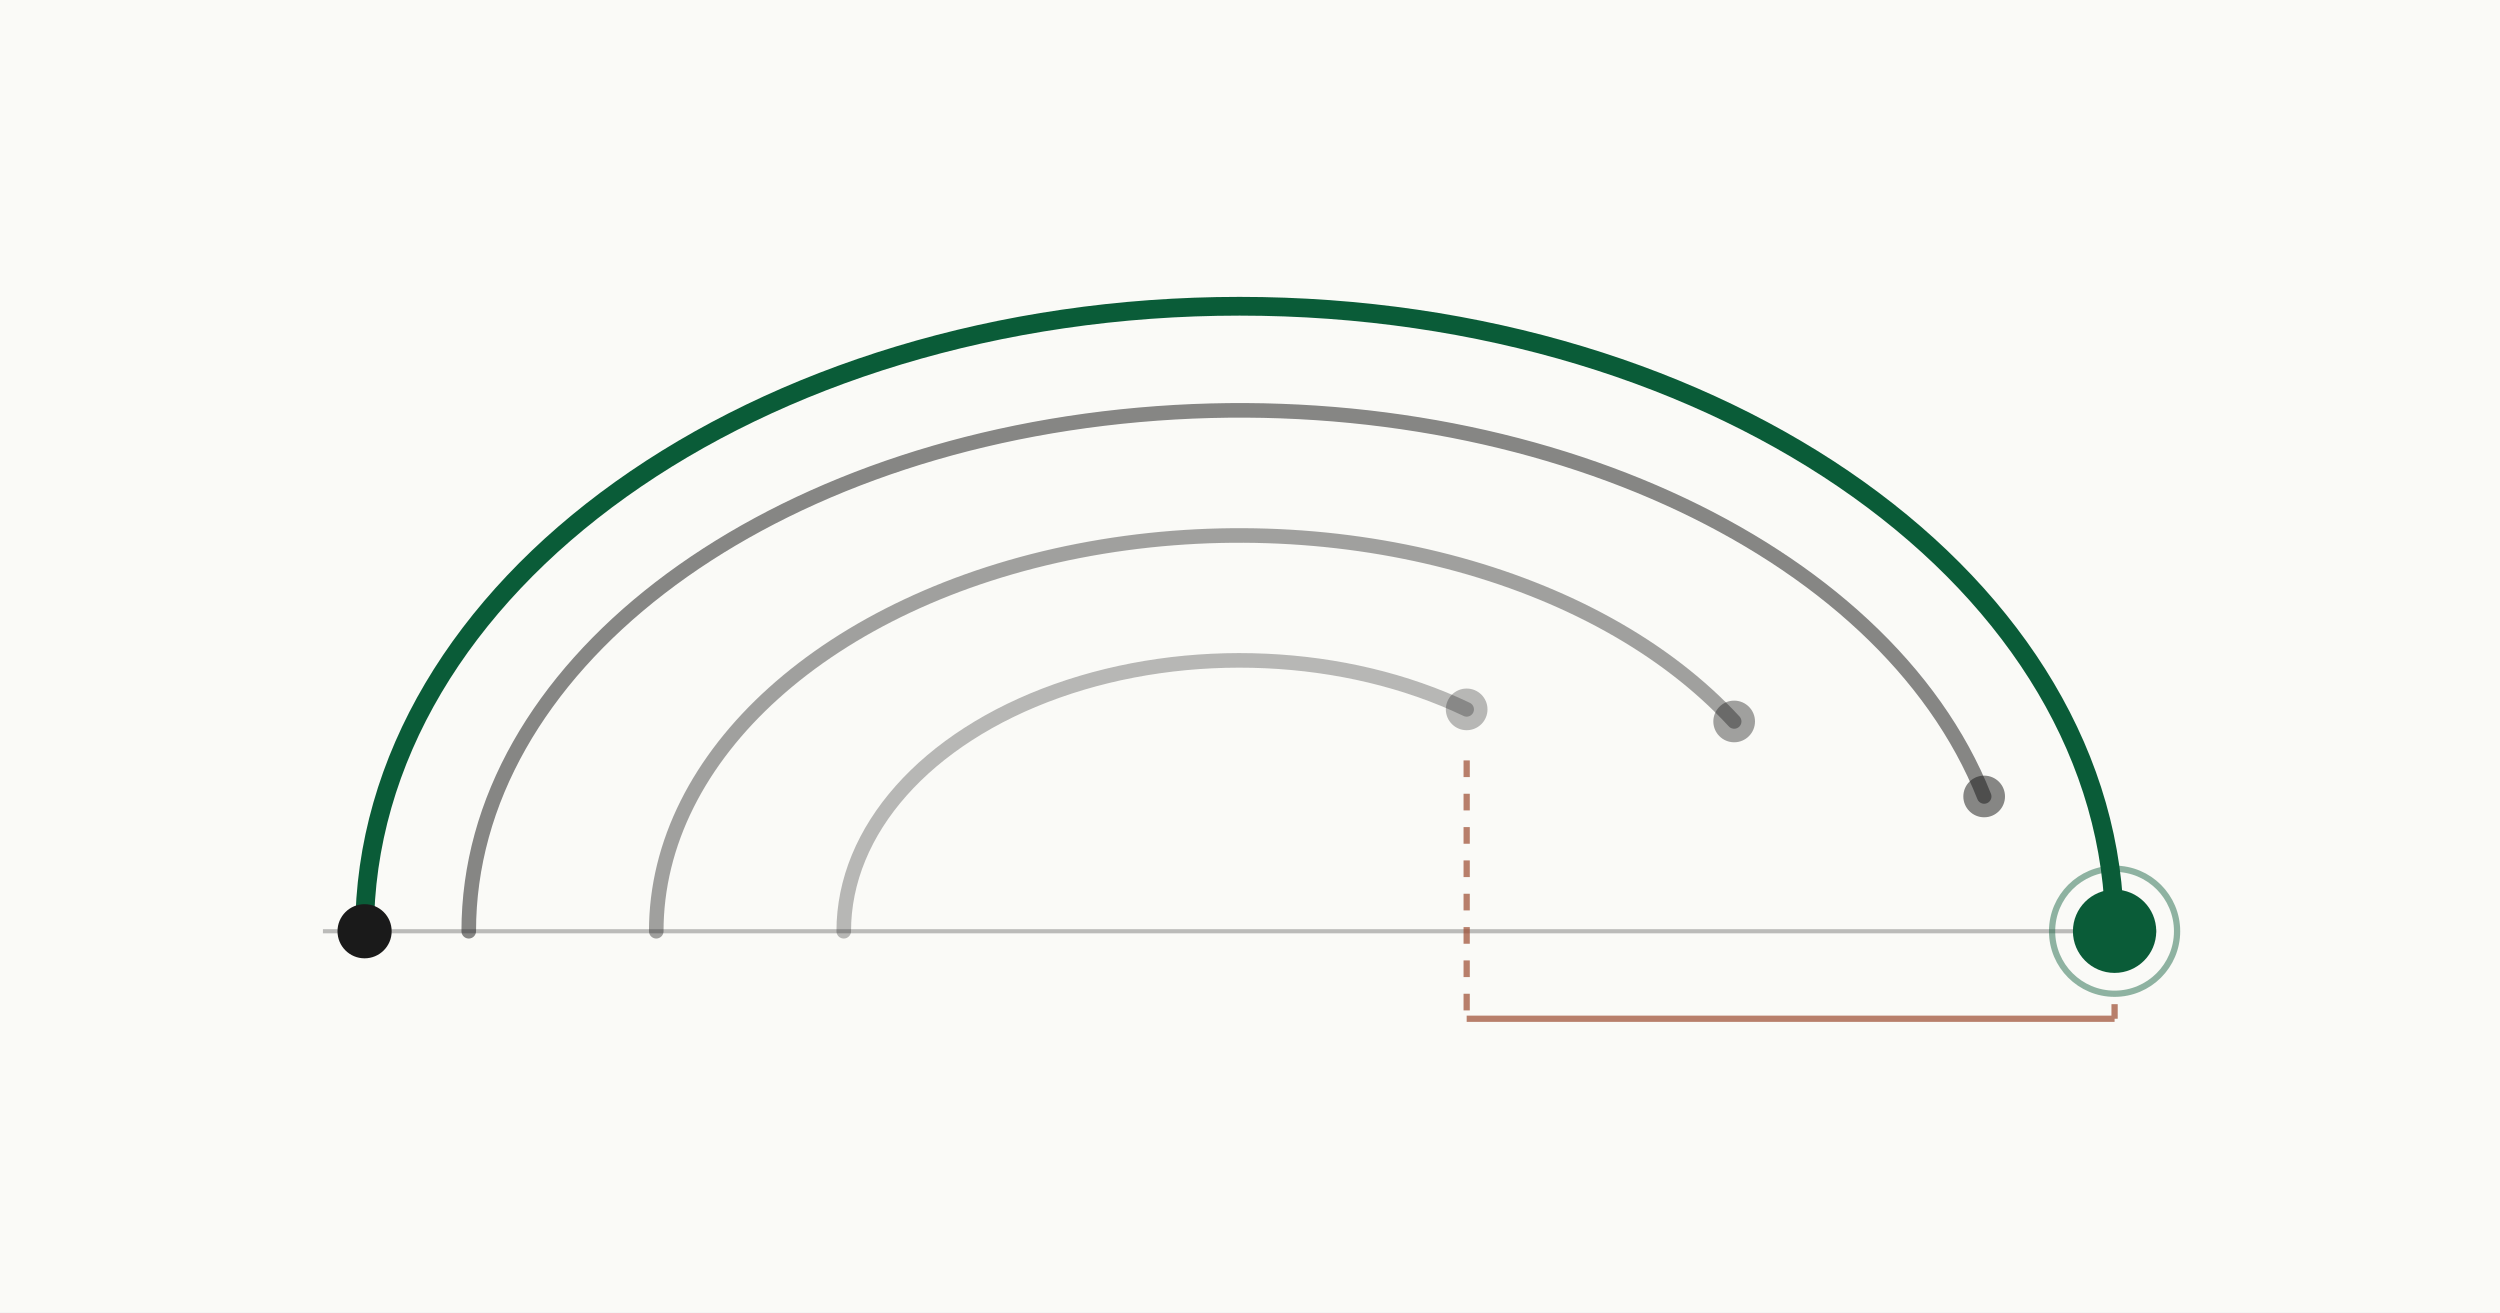
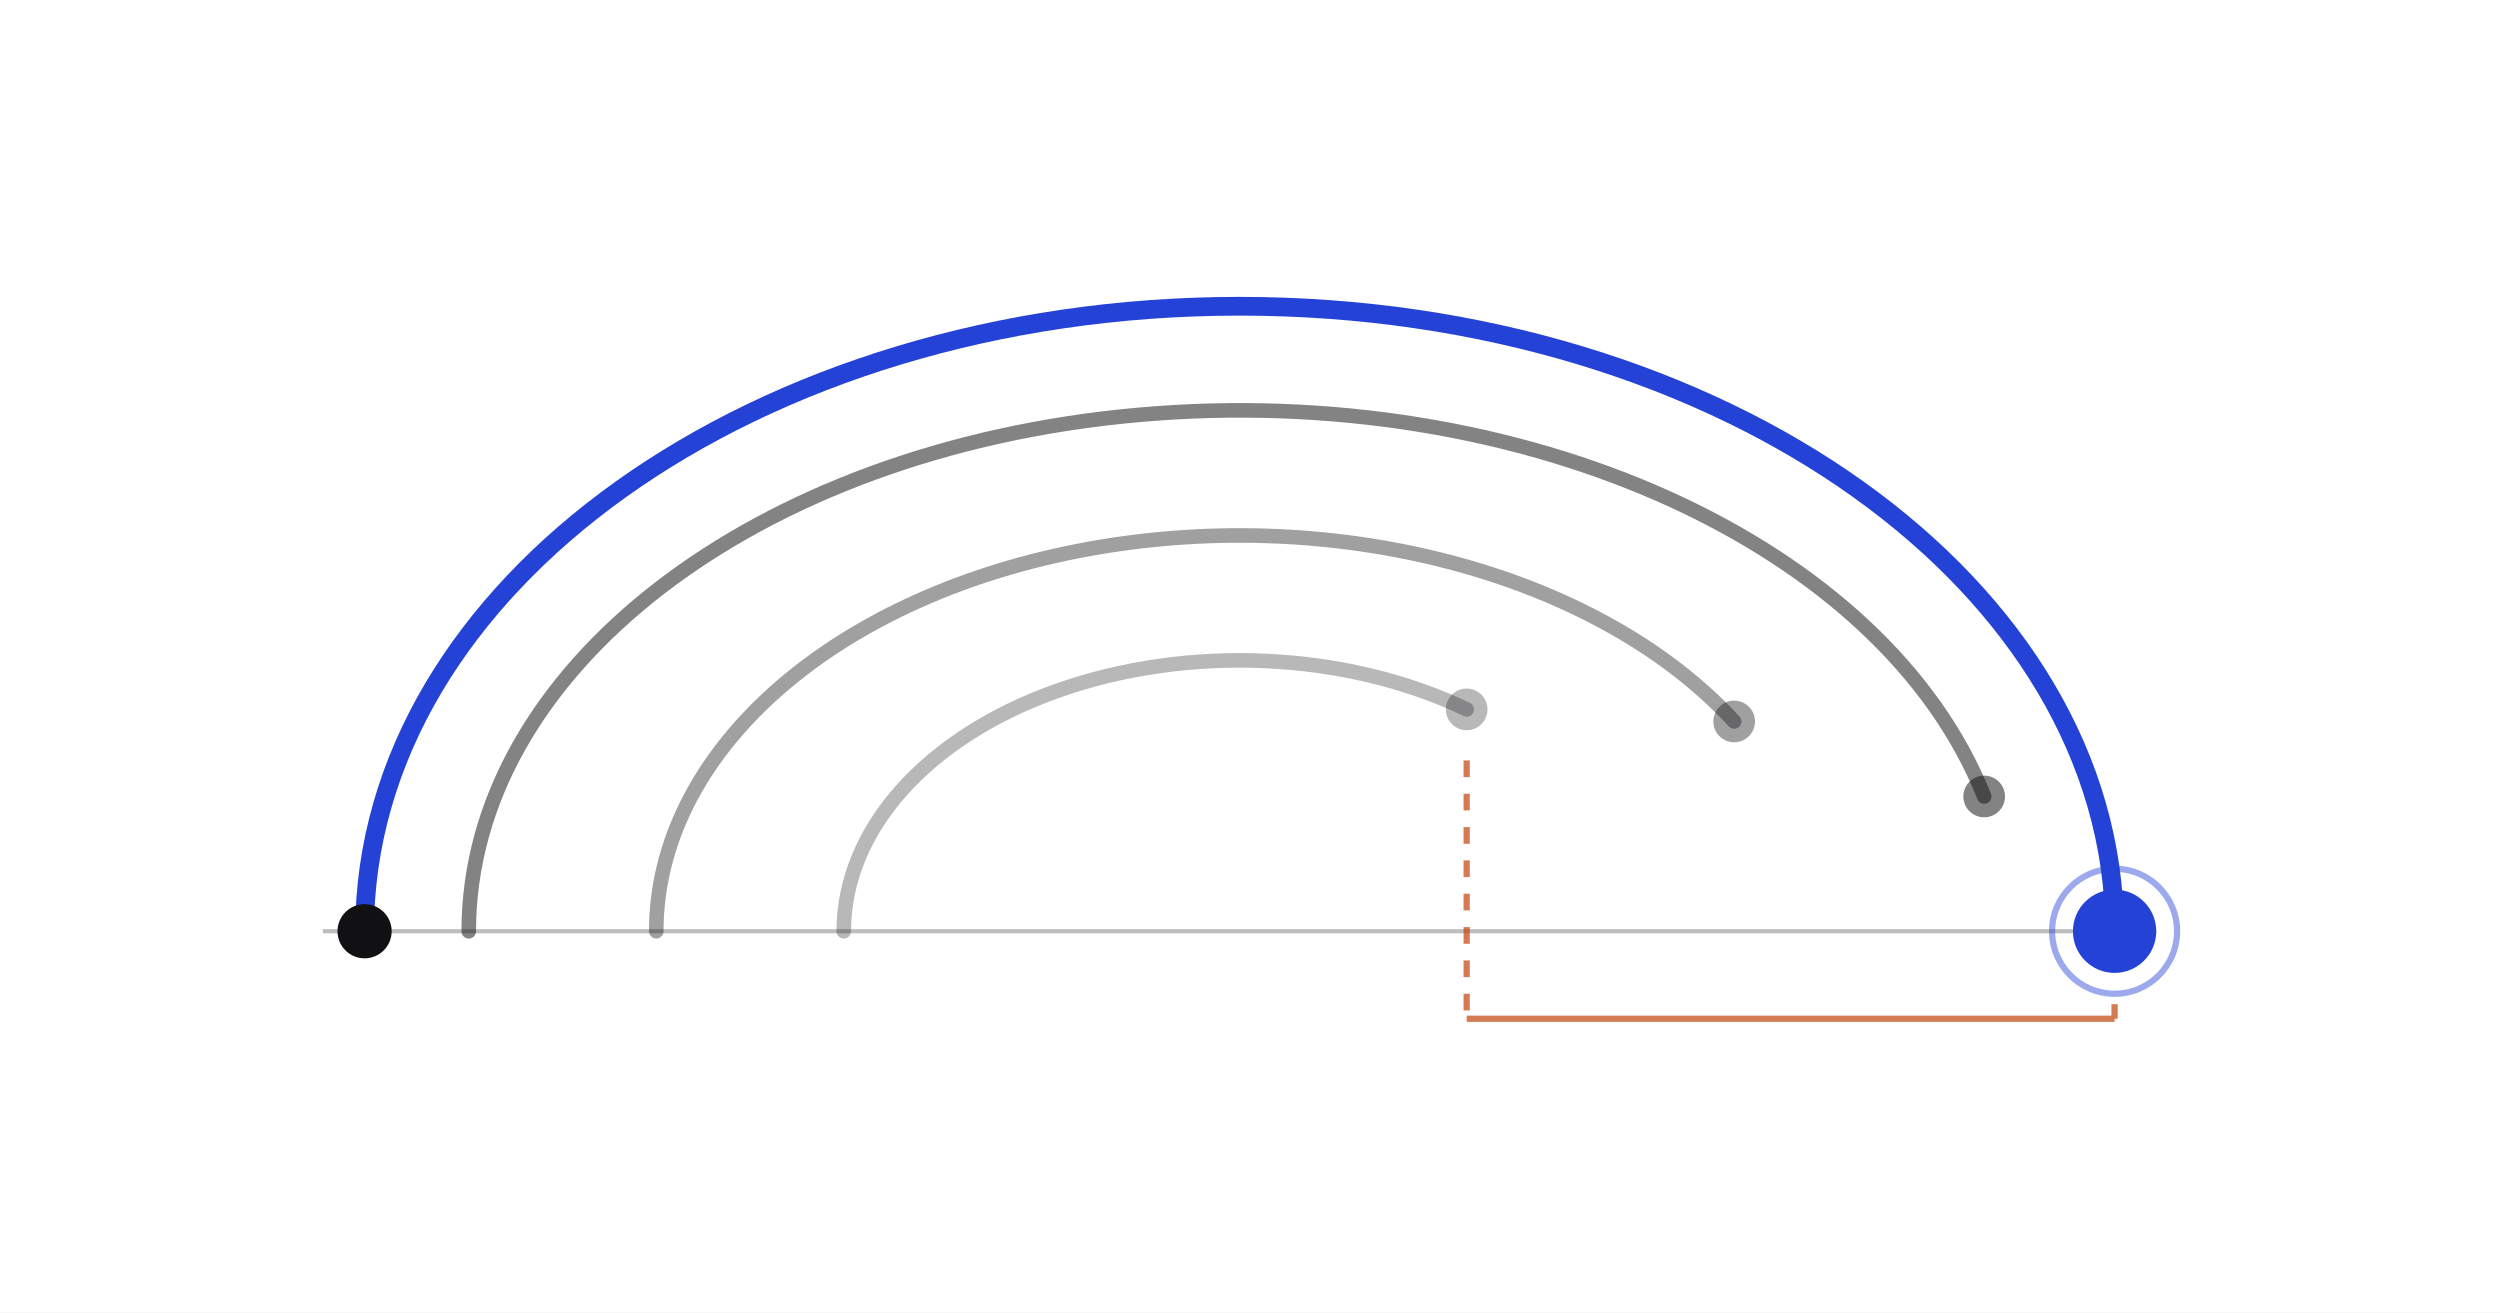
<svg xmlns="http://www.w3.org/2000/svg" viewBox="0 0 1200 630" width="1200" height="630" role="img" aria-labelledby="t">
-   <rect width="1200" height="630" fill="#FAFAF7" />
+   <rect width="1200" height="630" fill="#FFFFFF" />
  <g class="ink" transform="translate(-5,-23)">
-     <line x1="160" y1="470" x2="1040" y2="470" stroke="#1A1A1A" stroke-width="2" opacity=".28" />
+     <line x1="160" y1="470" x2="1040" y2="470" stroke="#111113" stroke-width="2" opacity=".28" />
    <g fill="none" stroke-linecap="round">
-       <path d="M410 470 A 190 130 0 0 1 709 363.5" stroke="#1A1A1A" stroke-width="7" opacity=".30" />
-       <path d="M320 470 A 280 190 0 0 1 837.4 369.3" stroke="#1A1A1A" stroke-width="7" opacity=".40" />
-       <path d="M230 470 A 370 250 0 0 1 957.4 405.3" stroke="#1A1A1A" stroke-width="7" opacity=".52" />
-       <path d="M180 470 A 420 300 0 0 1 1020 470" stroke="#0A5C38" stroke-width="9" />
+       <path d="M410 470 A 190 130 0 0 1 709 363.5" stroke="#111113" stroke-width="7" opacity=".30" />
+       <path d="M320 470 A 280 190 0 0 1 837.4 369.3" stroke="#111113" stroke-width="7" opacity=".40" />
+       <path d="M230 470 A 370 250 0 0 1 957.4 405.3" stroke="#111113" stroke-width="7" opacity=".52" />
+       <path d="M180 470 A 420 300 0 0 1 1020 470" stroke="#2443D6" stroke-width="9" />
    </g>
-     <circle cx="709" cy="363.5" r="10" fill="#1A1A1A" opacity=".30" />
-     <circle cx="837.4" cy="369.3" r="10" fill="#1A1A1A" opacity=".40" />
-     <circle cx="957.4" cy="405.3" r="10" fill="#1A1A1A" opacity=".52" />
-     <circle cx="1020" cy="470" r="20" fill="#0A5C38" />
-     <circle cx="1020" cy="470" r="30" fill="none" stroke="#0A5C38" stroke-width="3" opacity=".45" />
-     <circle cx="180" cy="470" r="13" fill="#1A1A1A" />
-     <g stroke="#9B4A2F" stroke-width="3" opacity=".7">
+     <circle cx="709" cy="363.5" r="10" fill="#111113" opacity=".30" />
+     <circle cx="837.4" cy="369.3" r="10" fill="#111113" opacity=".40" />
+     <circle cx="957.4" cy="405.3" r="10" fill="#111113" opacity=".52" />
+     <circle cx="1020" cy="470" r="20" fill="#2443D6" />
+     <circle cx="1020" cy="470" r="30" fill="none" stroke="#2443D6" stroke-width="3" opacity=".45" />
+     <circle cx="180" cy="470" r="13" fill="#111113" />
+     <g stroke="#C2410C" stroke-width="3" opacity=".7">
      <line x1="709" y1="388" x2="709" y2="512" stroke-dasharray="8 8" />
      <line x1="1020" y1="505" x2="1020" y2="512" stroke-dasharray="8 8" />
      <line x1="709" y1="512" x2="1020" y2="512" />
    </g>
  </g>
</svg>
